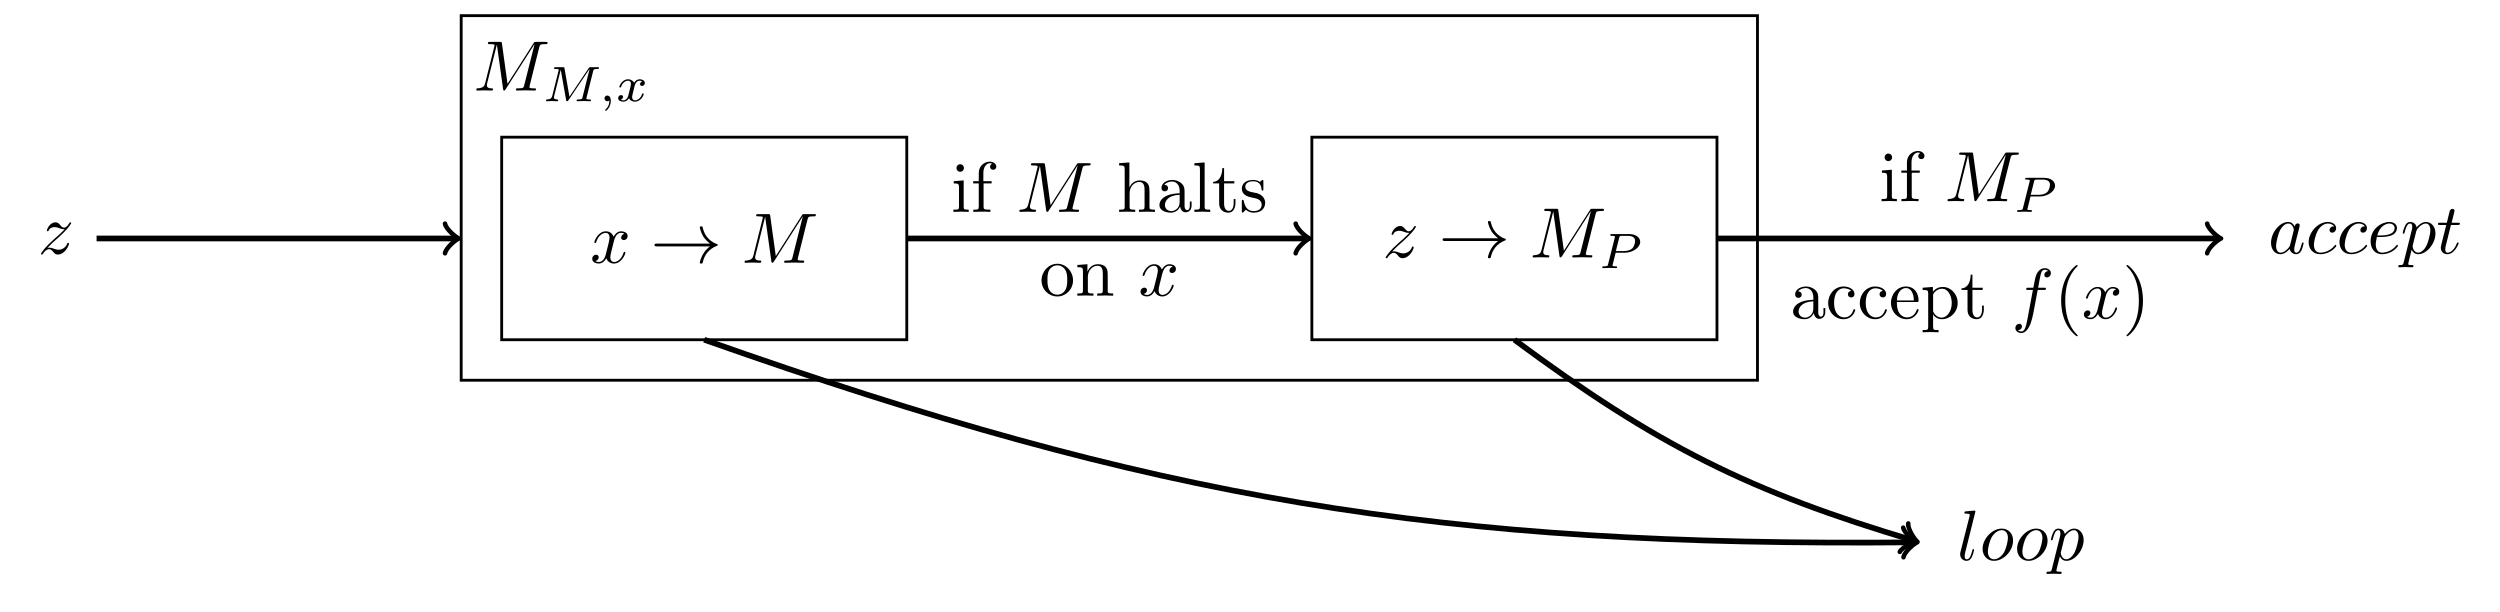
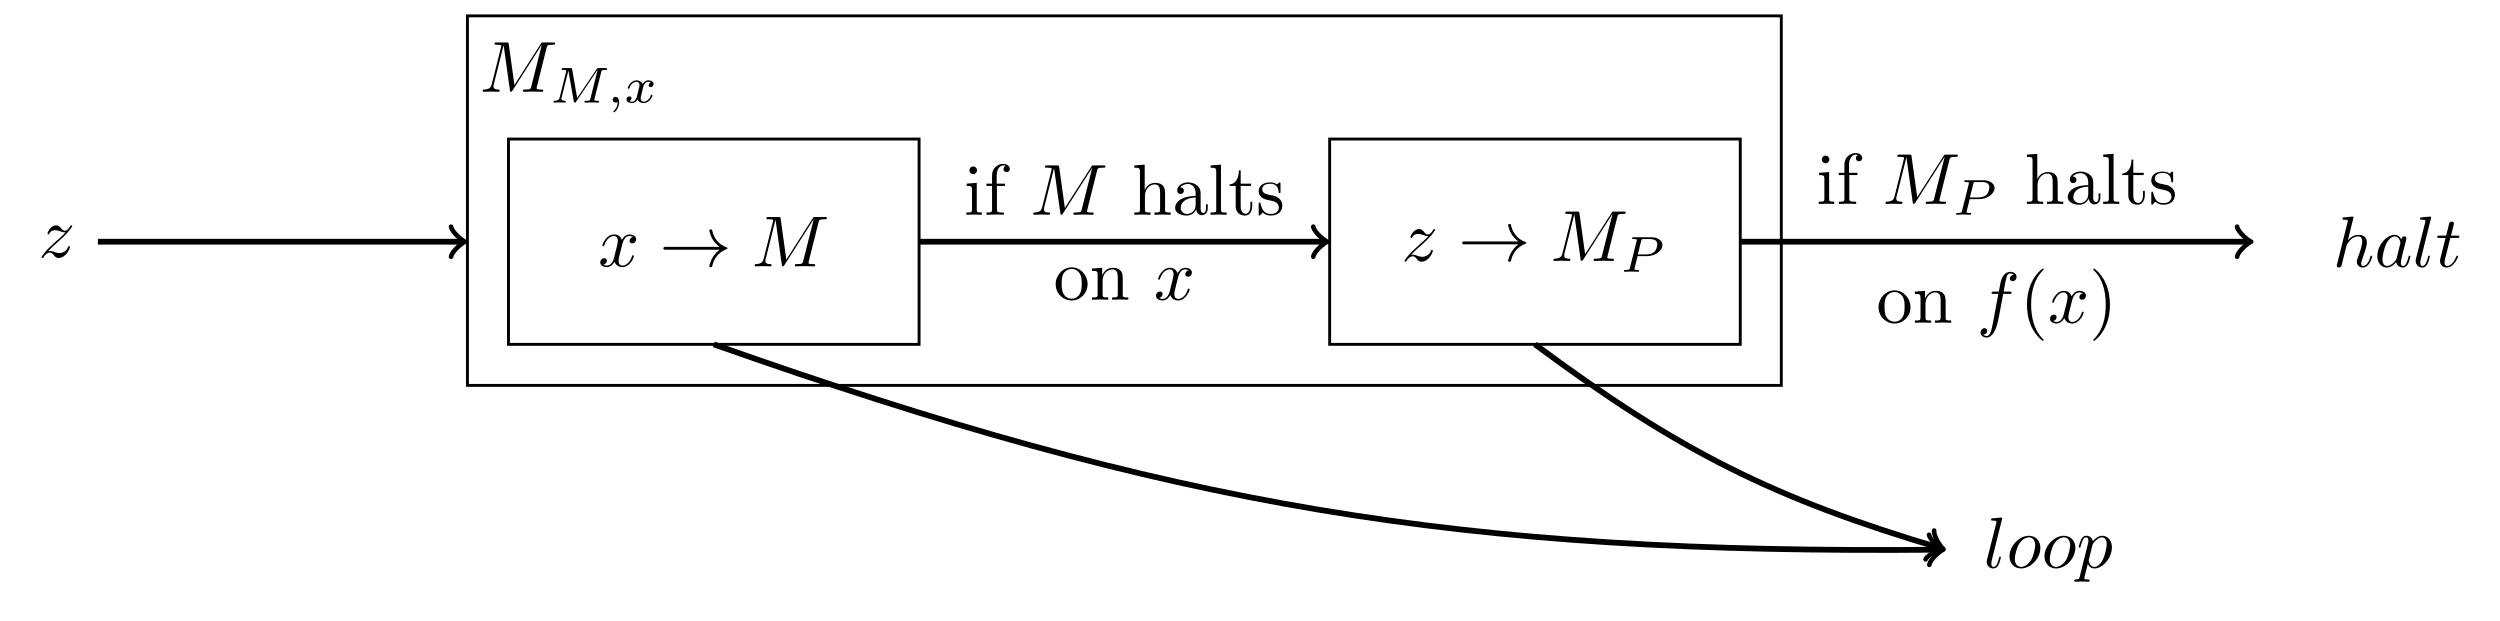
- <svg xmlns="http://www.w3.org/2000/svg" xmlns:xlink="http://www.w3.org/1999/xlink" width="349.88pt" height="85.634pt" viewBox="0 0 349.88 85.634">
+ <svg xmlns="http://www.w3.org/2000/svg" xmlns:xlink="http://www.w3.org/1999/xlink" width="345.197pt" height="85.634pt" viewBox="0 0 345.197 85.634">
  <defs>
    <g>
      <g id="glyph-0-0">
        <path d="M 3.328 -3.016 C 3.391 -3.266 3.625 -4.188 4.312 -4.188 C 4.359 -4.188 4.609 -4.188 4.812 -4.062 C 4.531 -4 4.344 -3.766 4.344 -3.516 C 4.344 -3.359 4.453 -3.172 4.719 -3.172 C 4.938 -3.172 5.25 -3.344 5.25 -3.75 C 5.25 -4.266 4.672 -4.406 4.328 -4.406 C 3.75 -4.406 3.406 -3.875 3.281 -3.656 C 3.031 -4.312 2.5 -4.406 2.203 -4.406 C 1.172 -4.406 0.594 -3.125 0.594 -2.875 C 0.594 -2.766 0.703 -2.766 0.719 -2.766 C 0.797 -2.766 0.828 -2.797 0.844 -2.875 C 1.188 -3.938 1.844 -4.188 2.188 -4.188 C 2.375 -4.188 2.719 -4.094 2.719 -3.516 C 2.719 -3.203 2.547 -2.547 2.188 -1.141 C 2.031 -0.531 1.672 -0.109 1.234 -0.109 C 1.172 -0.109 0.953 -0.109 0.734 -0.234 C 0.984 -0.297 1.203 -0.5 1.203 -0.781 C 1.203 -1.047 0.984 -1.125 0.844 -1.125 C 0.531 -1.125 0.297 -0.875 0.297 -0.547 C 0.297 -0.094 0.781 0.109 1.219 0.109 C 1.891 0.109 2.25 -0.594 2.266 -0.641 C 2.391 -0.281 2.75 0.109 3.344 0.109 C 4.375 0.109 4.938 -1.172 4.938 -1.422 C 4.938 -1.531 4.859 -1.531 4.828 -1.531 C 4.734 -1.531 4.719 -1.484 4.688 -1.422 C 4.359 -0.344 3.688 -0.109 3.375 -0.109 C 2.984 -0.109 2.828 -0.422 2.828 -0.766 C 2.828 -0.984 2.875 -1.203 2.984 -1.641 Z M 3.328 -3.016 " />
      </g>
      <g id="glyph-0-1">
        <path d="M 9.234 -6.047 C 9.328 -6.406 9.344 -6.5 10.094 -6.5 C 10.312 -6.5 10.406 -6.5 10.406 -6.703 C 10.406 -6.812 10.312 -6.812 10.141 -6.812 L 8.828 -6.812 C 8.562 -6.812 8.547 -6.812 8.438 -6.625 L 4.797 -0.938 L 4.016 -6.578 C 3.984 -6.812 3.969 -6.812 3.703 -6.812 L 2.344 -6.812 C 2.156 -6.812 2.047 -6.812 2.047 -6.625 C 2.047 -6.5 2.141 -6.5 2.328 -6.5 C 2.469 -6.5 2.641 -6.484 2.766 -6.484 C 2.922 -6.453 2.984 -6.438 2.984 -6.312 C 2.984 -6.281 2.969 -6.25 2.938 -6.125 L 1.672 -1.062 C 1.578 -0.656 1.406 -0.344 0.594 -0.312 C 0.547 -0.312 0.422 -0.297 0.422 -0.125 C 0.422 -0.031 0.484 0 0.562 0 C 0.875 0 1.219 -0.031 1.562 -0.031 C 1.891 -0.031 2.25 0 2.578 0 C 2.625 0 2.766 0 2.766 -0.203 C 2.766 -0.312 2.656 -0.312 2.578 -0.312 C 2.016 -0.312 1.906 -0.516 1.906 -0.75 C 1.906 -0.812 1.906 -0.875 1.938 -0.984 L 3.297 -6.406 L 3.312 -6.406 L 4.172 -0.234 C 4.188 -0.109 4.203 0 4.312 0 C 4.422 0 4.484 -0.109 4.531 -0.172 L 8.562 -6.484 L 8.578 -6.484 L 7.141 -0.781 C 7.047 -0.391 7.031 -0.312 6.234 -0.312 C 6.078 -0.312 5.969 -0.312 5.969 -0.125 C 5.969 0 6.078 0 6.109 0 C 6.391 0 7.062 -0.031 7.344 -0.031 C 7.75 -0.031 8.188 0 8.594 0 C 8.656 0 8.781 0 8.781 -0.203 C 8.781 -0.312 8.688 -0.312 8.5 -0.312 C 8.141 -0.312 7.859 -0.312 7.859 -0.484 C 7.859 -0.531 7.859 -0.547 7.906 -0.734 Z M 9.234 -6.047 " />
      </g>
      <g id="glyph-0-2">
        <path d="M 1.328 -0.828 C 1.859 -1.406 2.156 -1.656 2.516 -1.969 C 2.516 -1.969 3.125 -2.5 3.484 -2.859 C 4.438 -3.781 4.656 -4.266 4.656 -4.312 C 4.656 -4.406 4.562 -4.406 4.547 -4.406 C 4.469 -4.406 4.453 -4.391 4.391 -4.297 C 4.094 -3.812 3.891 -3.656 3.656 -3.656 C 3.406 -3.656 3.297 -3.812 3.141 -3.984 C 2.953 -4.203 2.781 -4.406 2.453 -4.406 C 1.703 -4.406 1.25 -3.484 1.25 -3.266 C 1.25 -3.219 1.281 -3.156 1.359 -3.156 C 1.453 -3.156 1.469 -3.203 1.5 -3.266 C 1.688 -3.734 2.266 -3.734 2.344 -3.734 C 2.547 -3.734 2.734 -3.672 2.969 -3.594 C 3.375 -3.438 3.484 -3.438 3.734 -3.438 C 3.375 -3.016 2.547 -2.297 2.359 -2.141 L 1.453 -1.297 C 0.781 -0.625 0.422 -0.062 0.422 0.016 C 0.422 0.109 0.531 0.109 0.547 0.109 C 0.625 0.109 0.641 0.094 0.703 -0.016 C 0.938 -0.375 1.234 -0.641 1.562 -0.641 C 1.781 -0.641 1.891 -0.547 2.141 -0.266 C 2.297 -0.047 2.484 0.109 2.766 0.109 C 3.766 0.109 4.344 -1.156 4.344 -1.422 C 4.344 -1.469 4.297 -1.531 4.219 -1.531 C 4.125 -1.531 4.109 -1.469 4.078 -1.391 C 3.844 -0.75 3.203 -0.562 2.875 -0.562 C 2.688 -0.562 2.5 -0.625 2.297 -0.688 C 1.953 -0.812 1.797 -0.859 1.594 -0.859 C 1.578 -0.859 1.422 -0.859 1.328 -0.828 Z M 1.328 -0.828 " />
      </g>
      <g id="glyph-0-3">
        <path d="M 2.578 -6.812 C 2.578 -6.812 2.578 -6.922 2.438 -6.922 C 2.219 -6.922 1.484 -6.844 1.219 -6.812 C 1.141 -6.812 1.031 -6.797 1.031 -6.609 C 1.031 -6.5 1.141 -6.5 1.281 -6.5 C 1.766 -6.5 1.781 -6.406 1.781 -6.328 L 1.75 -6.125 L 0.484 -1.141 C 0.453 -1.031 0.438 -0.969 0.438 -0.812 C 0.438 -0.234 0.875 0.109 1.344 0.109 C 1.672 0.109 1.922 -0.094 2.094 -0.453 C 2.266 -0.828 2.391 -1.406 2.391 -1.422 C 2.391 -1.531 2.297 -1.531 2.266 -1.531 C 2.172 -1.531 2.156 -1.484 2.141 -1.344 C 1.969 -0.703 1.781 -0.109 1.375 -0.109 C 1.078 -0.109 1.078 -0.422 1.078 -0.562 C 1.078 -0.812 1.094 -0.859 1.141 -1.047 Z M 2.578 -6.812 " />
      </g>
      <g id="glyph-0-4">
        <path d="M 4.672 -2.719 C 4.672 -3.766 3.984 -4.406 3.078 -4.406 C 1.75 -4.406 0.406 -2.984 0.406 -1.578 C 0.406 -0.594 1.078 0.109 2 0.109 C 3.328 0.109 4.672 -1.266 4.672 -2.719 Z M 2.016 -0.109 C 1.578 -0.109 1.141 -0.422 1.141 -1.203 C 1.141 -1.688 1.406 -2.766 1.719 -3.266 C 2.219 -4.031 2.797 -4.188 3.078 -4.188 C 3.656 -4.188 3.953 -3.703 3.953 -3.109 C 3.953 -2.719 3.75 -1.672 3.375 -1.031 C 3.016 -0.453 2.469 -0.109 2.016 -0.109 Z M 2.016 -0.109 " />
      </g>
      <g id="glyph-0-5">
        <path d="M 0.453 1.219 C 0.375 1.562 0.344 1.625 -0.094 1.625 C -0.203 1.625 -0.312 1.625 -0.312 1.812 C -0.312 1.891 -0.266 1.938 -0.188 1.938 C 0.078 1.938 0.375 1.906 0.641 1.906 C 0.984 1.906 1.312 1.938 1.641 1.938 C 1.688 1.938 1.812 1.938 1.812 1.734 C 1.812 1.625 1.719 1.625 1.578 1.625 C 1.078 1.625 1.078 1.562 1.078 1.469 C 1.078 1.344 1.5 -0.281 1.562 -0.531 C 1.688 -0.234 1.969 0.109 2.484 0.109 C 3.641 0.109 4.891 -1.344 4.891 -2.812 C 4.891 -3.75 4.312 -4.406 3.562 -4.406 C 3.062 -4.406 2.578 -4.047 2.25 -3.656 C 2.156 -4.203 1.719 -4.406 1.359 -4.406 C 0.891 -4.406 0.703 -4.016 0.625 -3.844 C 0.438 -3.5 0.312 -2.906 0.312 -2.875 C 0.312 -2.766 0.406 -2.766 0.422 -2.766 C 0.531 -2.766 0.531 -2.781 0.594 -3 C 0.766 -3.703 0.969 -4.188 1.328 -4.188 C 1.5 -4.188 1.641 -4.109 1.641 -3.734 C 1.641 -3.5 1.609 -3.391 1.562 -3.219 Z M 2.203 -3.109 C 2.266 -3.375 2.547 -3.656 2.719 -3.812 C 3.078 -4.109 3.359 -4.188 3.531 -4.188 C 3.922 -4.188 4.172 -3.844 4.172 -3.25 C 4.172 -2.656 3.844 -1.516 3.656 -1.141 C 3.312 -0.438 2.844 -0.109 2.469 -0.109 C 1.812 -0.109 1.688 -0.938 1.688 -1 C 1.688 -1.016 1.688 -1.031 1.719 -1.156 Z M 2.203 -3.109 " />
      </g>
      <g id="glyph-0-6">
        <path d="M 3.656 -3.984 L 4.516 -3.984 C 4.719 -3.984 4.812 -3.984 4.812 -4.188 C 4.812 -4.297 4.719 -4.297 4.547 -4.297 L 3.719 -4.297 L 3.922 -5.438 C 3.969 -5.641 4.109 -6.344 4.172 -6.469 C 4.25 -6.656 4.422 -6.812 4.641 -6.812 C 4.672 -6.812 4.938 -6.812 5.125 -6.625 C 4.688 -6.594 4.578 -6.234 4.578 -6.094 C 4.578 -5.859 4.766 -5.734 4.953 -5.734 C 5.219 -5.734 5.5 -5.969 5.5 -6.344 C 5.5 -6.797 5.047 -7.031 4.641 -7.031 C 4.297 -7.031 3.672 -6.844 3.375 -5.859 C 3.312 -5.656 3.281 -5.547 3.047 -4.297 L 2.359 -4.297 C 2.156 -4.297 2.047 -4.297 2.047 -4.109 C 2.047 -3.984 2.141 -3.984 2.328 -3.984 L 2.984 -3.984 L 2.25 -0.047 C 2.062 0.922 1.891 1.828 1.375 1.828 C 1.328 1.828 1.094 1.828 0.891 1.641 C 1.359 1.609 1.453 1.25 1.453 1.109 C 1.453 0.875 1.266 0.75 1.078 0.75 C 0.812 0.75 0.531 0.984 0.531 1.359 C 0.531 1.797 0.969 2.047 1.375 2.047 C 1.922 2.047 2.328 1.453 2.5 1.078 C 2.828 0.453 3.047 -0.75 3.062 -0.828 Z M 3.656 -3.984 " />
      </g>
      <g id="glyph-0-7">
+         <path d="M 2.859 -6.812 C 2.859 -6.812 2.859 -6.922 2.734 -6.922 C 2.5 -6.922 1.781 -6.844 1.516 -6.812 C 1.438 -6.812 1.328 -6.797 1.328 -6.625 C 1.328 -6.5 1.422 -6.5 1.562 -6.5 C 2.047 -6.5 2.062 -6.438 2.062 -6.328 L 2.031 -6.125 L 0.594 -0.391 C 0.547 -0.25 0.547 -0.234 0.547 -0.172 C 0.547 0.062 0.75 0.109 0.844 0.109 C 1 0.109 1.156 -0.016 1.203 -0.156 L 1.391 -0.906 L 1.609 -1.797 C 1.672 -2.031 1.734 -2.25 1.781 -2.469 C 1.797 -2.531 1.891 -2.859 1.891 -2.922 C 1.922 -3.016 2.234 -3.562 2.578 -3.844 C 2.797 -4 3.094 -4.188 3.531 -4.188 C 3.953 -4.188 4.062 -3.844 4.062 -3.484 C 4.062 -2.953 3.688 -1.859 3.453 -1.25 C 3.375 -1.031 3.312 -0.906 3.312 -0.703 C 3.312 -0.234 3.672 0.109 4.141 0.109 C 5.078 0.109 5.438 -1.344 5.438 -1.422 C 5.438 -1.531 5.359 -1.531 5.328 -1.531 C 5.219 -1.531 5.219 -1.5 5.172 -1.344 C 5.031 -0.812 4.703 -0.109 4.156 -0.109 C 3.984 -0.109 3.922 -0.203 3.922 -0.438 C 3.922 -0.688 4 -0.922 4.094 -1.141 C 4.25 -1.578 4.703 -2.766 4.703 -3.344 C 4.703 -3.984 4.312 -4.406 3.562 -4.406 C 2.938 -4.406 2.453 -4.094 2.078 -3.641 Z M 2.859 -6.812 " />
+       </g>
+       <g id="glyph-0-8">
        <path d="M 3.719 -3.766 C 3.531 -4.141 3.25 -4.406 2.797 -4.406 C 1.641 -4.406 0.406 -2.938 0.406 -1.484 C 0.406 -0.547 0.953 0.109 1.719 0.109 C 1.922 0.109 2.422 0.062 3.016 -0.641 C 3.094 -0.219 3.453 0.109 3.922 0.109 C 4.281 0.109 4.5 -0.125 4.672 -0.438 C 4.828 -0.797 4.969 -1.406 4.969 -1.422 C 4.969 -1.531 4.875 -1.531 4.844 -1.531 C 4.75 -1.531 4.734 -1.484 4.703 -1.344 C 4.531 -0.703 4.359 -0.109 3.953 -0.109 C 3.672 -0.109 3.656 -0.375 3.656 -0.562 C 3.656 -0.781 3.672 -0.875 3.781 -1.312 C 3.891 -1.719 3.906 -1.828 4 -2.203 L 4.359 -3.594 C 4.422 -3.875 4.422 -3.891 4.422 -3.938 C 4.422 -4.109 4.312 -4.203 4.141 -4.203 C 3.891 -4.203 3.75 -3.984 3.719 -3.766 Z M 3.078 -1.188 C 3.016 -1 3.016 -0.984 2.875 -0.812 C 2.438 -0.266 2.031 -0.109 1.75 -0.109 C 1.25 -0.109 1.109 -0.656 1.109 -1.047 C 1.109 -1.547 1.422 -2.766 1.656 -3.234 C 1.969 -3.812 2.406 -4.188 2.812 -4.188 C 3.453 -4.188 3.594 -3.375 3.594 -3.312 C 3.594 -3.25 3.578 -3.188 3.562 -3.141 Z M 3.078 -1.188 " />
      </g>
-       <g id="glyph-0-8">
-         <path d="M 3.953 -3.781 C 3.781 -3.781 3.656 -3.781 3.516 -3.656 C 3.344 -3.5 3.328 -3.328 3.328 -3.266 C 3.328 -3.016 3.516 -2.906 3.703 -2.906 C 3.984 -2.906 4.25 -3.156 4.25 -3.547 C 4.25 -4.031 3.781 -4.406 3.078 -4.406 C 1.734 -4.406 0.406 -2.984 0.406 -1.578 C 0.406 -0.672 0.984 0.109 2.031 0.109 C 3.453 0.109 4.281 -0.953 4.281 -1.062 C 4.281 -1.125 4.234 -1.203 4.172 -1.203 C 4.109 -1.203 4.094 -1.172 4.031 -1.094 C 3.25 -0.109 2.156 -0.109 2.047 -0.109 C 1.422 -0.109 1.141 -0.594 1.141 -1.203 C 1.141 -1.609 1.344 -2.578 1.688 -3.188 C 2 -3.766 2.547 -4.188 3.094 -4.188 C 3.422 -4.188 3.812 -4.062 3.953 -3.781 Z M 3.953 -3.781 " />
-       </g>
      <g id="glyph-0-9">
-         <path d="M 1.859 -2.297 C 2.156 -2.297 2.891 -2.328 3.391 -2.531 C 4.094 -2.828 4.141 -3.422 4.141 -3.562 C 4.141 -4 3.766 -4.406 3.078 -4.406 C 1.969 -4.406 0.453 -3.438 0.453 -1.688 C 0.453 -0.672 1.047 0.109 2.031 0.109 C 3.453 0.109 4.281 -0.953 4.281 -1.062 C 4.281 -1.125 4.234 -1.203 4.172 -1.203 C 4.109 -1.203 4.094 -1.172 4.031 -1.094 C 3.25 -0.109 2.156 -0.109 2.047 -0.109 C 1.266 -0.109 1.172 -0.953 1.172 -1.266 C 1.172 -1.391 1.188 -1.688 1.328 -2.297 Z M 1.391 -2.516 C 1.781 -4.031 2.812 -4.188 3.078 -4.188 C 3.531 -4.188 3.812 -3.891 3.812 -3.562 C 3.812 -2.516 2.219 -2.516 1.797 -2.516 Z M 1.391 -2.516 " />
-       </g>
-       <g id="glyph-0-10">
        <path d="M 2.047 -3.984 L 2.984 -3.984 C 3.188 -3.984 3.297 -3.984 3.297 -4.188 C 3.297 -4.297 3.188 -4.297 3.016 -4.297 L 2.141 -4.297 C 2.5 -5.719 2.547 -5.906 2.547 -5.969 C 2.547 -6.141 2.422 -6.234 2.25 -6.234 C 2.219 -6.234 1.938 -6.234 1.859 -5.875 L 1.469 -4.297 L 0.531 -4.297 C 0.328 -4.297 0.234 -4.297 0.234 -4.109 C 0.234 -3.984 0.312 -3.984 0.516 -3.984 L 1.391 -3.984 C 0.672 -1.156 0.625 -0.984 0.625 -0.812 C 0.625 -0.266 1 0.109 1.547 0.109 C 2.562 0.109 3.125 -1.344 3.125 -1.422 C 3.125 -1.531 3.047 -1.531 3.016 -1.531 C 2.922 -1.531 2.906 -1.5 2.859 -1.391 C 2.438 -0.344 1.906 -0.109 1.562 -0.109 C 1.359 -0.109 1.25 -0.234 1.25 -0.562 C 1.25 -0.812 1.281 -0.875 1.312 -1.047 Z M 2.047 -3.984 " />
      </g>
      <g id="glyph-1-0">
        <path d="M 8.312 -2.297 C 7.766 -1.875 7.5 -1.469 7.422 -1.328 C 6.969 -0.641 6.891 -0.016 6.891 -0.016 C 6.891 0.109 7.016 0.109 7.094 0.109 C 7.25 0.109 7.266 0.094 7.312 -0.094 C 7.531 -1.062 8.125 -1.906 9.25 -2.359 C 9.375 -2.406 9.406 -2.422 9.406 -2.5 C 9.406 -2.562 9.344 -2.594 9.328 -2.609 C 8.875 -2.766 7.672 -3.266 7.297 -4.938 C 7.266 -5.062 7.25 -5.094 7.094 -5.094 C 7.016 -5.094 6.891 -5.094 6.891 -4.969 C 6.891 -4.953 6.984 -4.328 7.391 -3.656 C 7.594 -3.359 7.891 -3.016 8.312 -2.688 L 0.906 -2.688 C 0.734 -2.688 0.547 -2.688 0.547 -2.5 C 0.547 -2.297 0.734 -2.297 0.906 -2.297 Z M 8.312 -2.297 " />
      </g>
      <g id="glyph-2-0">
        <path d="M 2.375 -2.156 L 3.641 -2.156 C 4.812 -2.156 5.812 -2.906 5.812 -3.672 C 5.812 -4.266 5.234 -4.766 4.281 -4.766 L 1.844 -4.766 C 1.703 -4.766 1.625 -4.766 1.625 -4.609 C 1.625 -4.516 1.703 -4.516 1.859 -4.516 C 1.969 -4.516 2 -4.516 2.125 -4.5 C 2.266 -4.484 2.266 -4.469 2.266 -4.391 C 2.266 -4.391 2.266 -4.344 2.25 -4.25 L 1.328 -0.578 C 1.25 -0.297 1.25 -0.25 0.703 -0.25 C 0.578 -0.25 0.5 -0.25 0.5 -0.094 C 0.5 -0.094 0.5 0 0.609 0 C 0.812 0 1.312 -0.031 1.516 -0.031 C 1.625 -0.031 1.875 -0.031 2 -0.016 C 2.125 -0.016 2.312 0 2.438 0 C 2.484 0 2.578 0 2.578 -0.156 C 2.578 -0.25 2.5 -0.25 2.359 -0.25 C 2.359 -0.25 2.219 -0.25 2.094 -0.266 C 1.938 -0.281 1.938 -0.297 1.938 -0.375 C 1.938 -0.375 1.938 -0.422 1.969 -0.516 Z M 2.875 -4.266 C 2.938 -4.484 2.938 -4.516 3.234 -4.516 L 4.047 -4.516 C 4.703 -4.516 5.094 -4.312 5.094 -3.812 C 5.094 -3.609 5.016 -3.047 4.672 -2.734 C 4.422 -2.516 4.016 -2.391 3.516 -2.391 L 2.406 -2.391 Z M 2.875 -4.266 " />
      </g>
      <g id="glyph-2-1">
        <path d="M 7.109 -4.188 C 7.172 -4.453 7.188 -4.516 7.703 -4.516 C 7.859 -4.516 7.938 -4.516 7.938 -4.656 C 7.938 -4.766 7.859 -4.766 7.734 -4.766 L 6.781 -4.766 C 6.578 -4.766 6.578 -4.75 6.484 -4.625 L 3.797 -0.641 L 3.109 -4.578 C 3.078 -4.75 3.078 -4.766 2.859 -4.766 L 1.875 -4.766 C 1.734 -4.766 1.641 -4.766 1.641 -4.609 C 1.641 -4.516 1.719 -4.516 1.875 -4.516 C 1.984 -4.516 2.016 -4.516 2.141 -4.5 C 2.281 -4.484 2.297 -4.469 2.297 -4.391 C 2.297 -4.391 2.297 -4.344 2.266 -4.25 L 1.391 -0.75 C 1.328 -0.516 1.219 -0.266 0.656 -0.25 C 0.609 -0.25 0.516 -0.25 0.516 -0.094 C 0.516 -0.094 0.516 0 0.625 0 C 0.828 0 1.125 -0.031 1.344 -0.031 C 1.516 -0.031 1.922 0 2.078 0 C 2.125 0 2.219 0 2.219 -0.156 C 2.219 -0.25 2.125 -0.25 2.062 -0.25 C 1.625 -0.266 1.625 -0.453 1.625 -0.547 C 1.625 -0.578 1.625 -0.609 1.656 -0.719 L 2.578 -4.422 L 3.328 -0.188 C 3.359 -0.062 3.359 0 3.469 0 C 3.562 0 3.625 -0.078 3.672 -0.156 L 6.594 -4.5 L 6.609 -4.484 L 5.625 -0.547 C 5.562 -0.312 5.547 -0.25 5.016 -0.25 C 4.891 -0.25 4.797 -0.25 4.797 -0.094 C 4.797 -0.094 4.797 0 4.906 0 C 5.047 0 5.203 -0.016 5.344 -0.016 C 5.484 -0.016 5.641 -0.031 5.781 -0.031 C 5.984 -0.031 6.469 0 6.672 0 C 6.703 0 6.812 0 6.812 -0.156 C 6.812 -0.25 6.734 -0.25 6.594 -0.25 C 6.578 -0.25 6.453 -0.25 6.328 -0.266 C 6.172 -0.281 6.172 -0.297 6.172 -0.375 C 6.172 -0.406 6.188 -0.484 6.188 -0.516 Z M 7.109 -4.188 " />
      </g>
      <g id="glyph-2-2">
        <path d="M 1.469 -0.109 C 1.469 0.266 1.406 0.719 0.922 1.156 C 0.906 1.188 0.875 1.219 0.875 1.25 C 0.875 1.297 0.938 1.344 0.969 1.344 C 1.078 1.344 1.672 0.781 1.672 -0.047 C 1.672 -0.469 1.5 -0.797 1.172 -0.797 C 0.953 -0.797 0.781 -0.625 0.781 -0.406 C 0.781 -0.188 0.938 0 1.188 0 C 1.359 0 1.469 -0.109 1.469 -0.109 Z M 1.469 -0.109 " />
      </g>
      <g id="glyph-2-3">
        <path d="M 1.734 -0.734 C 1.672 -0.5 1.438 -0.125 1.078 -0.125 C 1.062 -0.125 0.844 -0.125 0.703 -0.219 C 0.984 -0.312 1.016 -0.562 1.016 -0.609 C 1.016 -0.766 0.891 -0.859 0.734 -0.859 C 0.531 -0.859 0.328 -0.703 0.328 -0.438 C 0.328 -0.094 0.719 0.062 1.062 0.062 C 1.391 0.062 1.672 -0.125 1.844 -0.422 C 2.016 -0.062 2.391 0.062 2.672 0.062 C 3.484 0.062 3.906 -0.797 3.906 -1 C 3.906 -1.094 3.812 -1.094 3.797 -1.094 C 3.688 -1.094 3.688 -1.047 3.656 -0.969 C 3.516 -0.484 3.094 -0.125 2.703 -0.125 C 2.422 -0.125 2.281 -0.312 2.281 -0.578 C 2.281 -0.766 2.453 -1.391 2.641 -2.172 C 2.781 -2.703 3.094 -2.875 3.328 -2.875 C 3.344 -2.875 3.547 -2.875 3.703 -2.781 C 3.484 -2.719 3.391 -2.516 3.391 -2.391 C 3.391 -2.25 3.516 -2.141 3.672 -2.141 C 3.828 -2.141 4.062 -2.266 4.062 -2.562 C 4.062 -2.953 3.609 -3.078 3.344 -3.078 C 2.984 -3.078 2.703 -2.844 2.562 -2.578 C 2.438 -2.859 2.109 -3.078 1.719 -3.078 C 0.938 -3.078 0.5 -2.219 0.5 -2 C 0.5 -1.922 0.594 -1.922 0.609 -1.922 C 0.703 -1.922 0.703 -1.938 0.75 -2.031 C 0.922 -2.578 1.359 -2.875 1.703 -2.875 C 1.938 -2.875 2.125 -2.75 2.125 -2.422 C 2.125 -2.281 2.031 -1.938 1.969 -1.688 Z M 1.734 -0.734 " />
      </g>
      <g id="glyph-3-0">
        <path d="M 1.766 -4.406 L 0.375 -4.297 L 0.375 -3.984 C 1.016 -3.984 1.109 -3.922 1.109 -3.438 L 1.109 -0.75 C 1.109 -0.312 1 -0.312 0.328 -0.312 L 0.328 0 C 0.641 -0.016 1.188 -0.031 1.422 -0.031 C 1.781 -0.031 2.125 -0.016 2.469 0 L 2.469 -0.312 C 1.797 -0.312 1.766 -0.359 1.766 -0.75 Z M 1.797 -6.141 C 1.797 -6.453 1.562 -6.672 1.281 -6.672 C 0.969 -6.672 0.75 -6.406 0.75 -6.141 C 0.75 -5.875 0.969 -5.609 1.281 -5.609 C 1.562 -5.609 1.797 -5.828 1.797 -6.141 Z M 1.797 -6.141 " />
      </g>
      <g id="glyph-3-1">
        <path d="M 1.75 -4.297 L 1.75 -5.453 C 1.75 -6.328 2.219 -6.812 2.656 -6.812 C 2.688 -6.812 2.844 -6.812 2.984 -6.734 C 2.875 -6.703 2.688 -6.562 2.688 -6.312 C 2.688 -6.094 2.844 -5.891 3.125 -5.891 C 3.406 -5.891 3.562 -6.094 3.562 -6.328 C 3.562 -6.703 3.188 -7.031 2.656 -7.031 C 1.969 -7.031 1.109 -6.5 1.109 -5.438 L 1.109 -4.297 L 0.328 -4.297 L 0.328 -3.984 L 1.109 -3.984 L 1.109 -0.75 C 1.109 -0.312 1 -0.312 0.344 -0.312 L 0.344 0 C 0.734 -0.016 1.203 -0.031 1.469 -0.031 C 1.875 -0.031 2.344 -0.031 2.734 0 L 2.734 -0.312 L 2.531 -0.312 C 1.797 -0.312 1.781 -0.422 1.781 -0.781 L 1.781 -3.984 L 2.906 -3.984 L 2.906 -4.297 Z M 1.75 -4.297 " />
      </g>
      <g id="glyph-3-2">
        <path d="M 1.094 -0.75 C 1.094 -0.312 0.984 -0.312 0.312 -0.312 L 0.312 0 C 0.672 -0.016 1.172 -0.031 1.453 -0.031 C 1.703 -0.031 2.219 -0.016 2.562 0 L 2.562 -0.312 C 1.891 -0.312 1.781 -0.312 1.781 -0.75 L 1.781 -2.594 C 1.781 -3.625 2.5 -4.188 3.125 -4.188 C 3.766 -4.188 3.875 -3.656 3.875 -3.078 L 3.875 -0.75 C 3.875 -0.312 3.766 -0.312 3.094 -0.312 L 3.094 0 C 3.438 -0.016 3.953 -0.031 4.219 -0.031 C 4.469 -0.031 5 -0.016 5.328 0 L 5.328 -0.312 C 4.812 -0.312 4.562 -0.312 4.562 -0.609 L 4.562 -2.516 C 4.562 -3.375 4.562 -3.672 4.25 -4.031 C 4.109 -4.203 3.781 -4.406 3.203 -4.406 C 2.359 -4.406 1.922 -3.812 1.75 -3.422 L 1.75 -6.922 L 0.312 -6.812 L 0.312 -6.5 C 1.016 -6.5 1.094 -6.438 1.094 -5.938 Z M 1.094 -0.75 " />
      </g>
      <g id="glyph-3-3">
        <path d="M 3.312 -0.75 C 3.359 -0.359 3.625 0.062 4.094 0.062 C 4.312 0.062 4.922 -0.078 4.922 -0.891 L 4.922 -1.453 L 4.672 -1.453 L 4.672 -0.891 C 4.672 -0.312 4.422 -0.25 4.312 -0.25 C 3.984 -0.25 3.938 -0.703 3.938 -0.75 L 3.938 -2.734 C 3.938 -3.156 3.938 -3.547 3.578 -3.922 C 3.188 -4.312 2.688 -4.469 2.219 -4.469 C 1.391 -4.469 0.703 -4 0.703 -3.344 C 0.703 -3.047 0.906 -2.875 1.172 -2.875 C 1.453 -2.875 1.625 -3.078 1.625 -3.328 C 1.625 -3.453 1.578 -3.781 1.109 -3.781 C 1.391 -4.141 1.875 -4.25 2.188 -4.25 C 2.688 -4.25 3.25 -3.859 3.25 -2.969 L 3.25 -2.609 C 2.734 -2.578 2.047 -2.547 1.422 -2.25 C 0.672 -1.906 0.422 -1.391 0.422 -0.953 C 0.422 -0.141 1.391 0.109 2.016 0.109 C 2.672 0.109 3.125 -0.297 3.312 -0.75 Z M 3.25 -2.391 L 3.25 -1.391 C 3.25 -0.453 2.531 -0.109 2.078 -0.109 C 1.594 -0.109 1.188 -0.453 1.188 -0.953 C 1.188 -1.5 1.609 -2.328 3.25 -2.391 Z M 3.25 -2.391 " />
      </g>
      <g id="glyph-3-4">
        <path d="M 1.766 -6.922 L 0.328 -6.812 L 0.328 -6.5 C 1.031 -6.5 1.109 -6.438 1.109 -5.938 L 1.109 -0.75 C 1.109 -0.312 1 -0.312 0.328 -0.312 L 0.328 0 C 0.656 -0.016 1.188 -0.031 1.438 -0.031 C 1.688 -0.031 2.172 -0.016 2.547 0 L 2.547 -0.312 C 1.875 -0.312 1.766 -0.312 1.766 -0.75 Z M 1.766 -6.922 " />
      </g>
      <g id="glyph-3-5">
        <path d="M 1.719 -3.984 L 3.156 -3.984 L 3.156 -4.297 L 1.719 -4.297 L 1.719 -6.125 L 1.469 -6.125 C 1.469 -5.312 1.172 -4.25 0.188 -4.203 L 0.188 -3.984 L 1.031 -3.984 L 1.031 -1.234 C 1.031 -0.016 1.969 0.109 2.328 0.109 C 3.031 0.109 3.312 -0.594 3.312 -1.234 L 3.312 -1.797 L 3.062 -1.797 L 3.062 -1.25 C 3.062 -0.516 2.766 -0.141 2.391 -0.141 C 1.719 -0.141 1.719 -1.047 1.719 -1.219 Z M 1.719 -3.984 " />
      </g>
      <g id="glyph-3-6">
        <path d="M 2.078 -1.938 C 2.297 -1.891 3.109 -1.734 3.109 -1.016 C 3.109 -0.516 2.766 -0.109 1.984 -0.109 C 1.141 -0.109 0.781 -0.672 0.594 -1.531 C 0.562 -1.656 0.562 -1.688 0.453 -1.688 C 0.328 -1.688 0.328 -1.625 0.328 -1.453 L 0.328 -0.125 C 0.328 0.047 0.328 0.109 0.438 0.109 C 0.484 0.109 0.5 0.094 0.688 -0.094 C 0.703 -0.109 0.703 -0.125 0.891 -0.312 C 1.328 0.094 1.781 0.109 1.984 0.109 C 3.125 0.109 3.594 -0.562 3.594 -1.281 C 3.594 -1.797 3.297 -2.109 3.172 -2.219 C 2.844 -2.547 2.453 -2.625 2.031 -2.703 C 1.469 -2.812 0.812 -2.938 0.812 -3.516 C 0.812 -3.875 1.062 -4.281 1.922 -4.281 C 3.016 -4.281 3.078 -3.375 3.094 -3.078 C 3.094 -2.984 3.188 -2.984 3.203 -2.984 C 3.344 -2.984 3.344 -3.031 3.344 -3.219 L 3.344 -4.234 C 3.344 -4.391 3.344 -4.469 3.234 -4.469 C 3.188 -4.469 3.156 -4.469 3.031 -4.344 C 3 -4.312 2.906 -4.219 2.859 -4.188 C 2.484 -4.469 2.078 -4.469 1.922 -4.469 C 0.703 -4.469 0.328 -3.797 0.328 -3.234 C 0.328 -2.891 0.484 -2.609 0.75 -2.391 C 1.078 -2.141 1.359 -2.078 2.078 -1.938 Z M 2.078 -1.938 " />
      </g>
      <g id="glyph-3-7">
        <path d="M 4.688 -2.141 C 4.688 -3.406 3.703 -4.469 2.5 -4.469 C 1.25 -4.469 0.281 -3.375 0.281 -2.141 C 0.281 -0.844 1.312 0.109 2.484 0.109 C 3.688 0.109 4.688 -0.875 4.688 -2.141 Z M 2.5 -0.141 C 2.062 -0.141 1.625 -0.344 1.359 -0.812 C 1.109 -1.25 1.109 -1.859 1.109 -2.219 C 1.109 -2.609 1.109 -3.141 1.344 -3.578 C 1.609 -4.031 2.078 -4.25 2.484 -4.25 C 2.922 -4.25 3.344 -4.031 3.609 -3.594 C 3.875 -3.172 3.875 -2.594 3.875 -2.219 C 3.875 -1.859 3.875 -1.312 3.656 -0.875 C 3.422 -0.422 2.984 -0.141 2.5 -0.141 Z M 2.5 -0.141 " />
      </g>
      <g id="glyph-3-8">
        <path d="M 1.094 -3.422 L 1.094 -0.75 C 1.094 -0.312 0.984 -0.312 0.312 -0.312 L 0.312 0 C 0.672 -0.016 1.172 -0.031 1.453 -0.031 C 1.703 -0.031 2.219 -0.016 2.562 0 L 2.562 -0.312 C 1.891 -0.312 1.781 -0.312 1.781 -0.75 L 1.781 -2.594 C 1.781 -3.625 2.5 -4.188 3.125 -4.188 C 3.766 -4.188 3.875 -3.656 3.875 -3.078 L 3.875 -0.75 C 3.875 -0.312 3.766 -0.312 3.094 -0.312 L 3.094 0 C 3.438 -0.016 3.953 -0.031 4.219 -0.031 C 4.469 -0.031 5 -0.016 5.328 0 L 5.328 -0.312 C 4.812 -0.312 4.562 -0.312 4.562 -0.609 L 4.562 -2.516 C 4.562 -3.375 4.562 -3.672 4.25 -4.031 C 4.109 -4.203 3.781 -4.406 3.203 -4.406 C 2.469 -4.406 2 -3.984 1.719 -3.359 L 1.719 -4.406 L 0.312 -4.297 L 0.312 -3.984 C 1.016 -3.984 1.094 -3.922 1.094 -3.422 Z M 1.094 -3.422 " />
      </g>
      <g id="glyph-3-9">
-         <path d="M 1.172 -2.172 C 1.172 -3.797 1.984 -4.219 2.516 -4.219 C 2.609 -4.219 3.234 -4.203 3.578 -3.844 C 3.172 -3.812 3.109 -3.516 3.109 -3.391 C 3.109 -3.125 3.297 -2.938 3.562 -2.938 C 3.828 -2.938 4.031 -3.094 4.031 -3.406 C 4.031 -4.078 3.266 -4.469 2.5 -4.469 C 1.25 -4.469 0.344 -3.391 0.344 -2.156 C 0.344 -0.875 1.328 0.109 2.484 0.109 C 3.812 0.109 4.141 -1.094 4.141 -1.188 C 4.141 -1.281 4.031 -1.281 4 -1.281 C 3.922 -1.281 3.891 -1.25 3.875 -1.188 C 3.594 -0.266 2.938 -0.141 2.578 -0.141 C 2.047 -0.141 1.172 -0.562 1.172 -2.172 Z M 1.172 -2.172 " />
+         <path d="M 3.297 2.391 C 3.297 2.359 3.297 2.344 3.125 2.172 C 1.891 0.922 1.562 -0.969 1.562 -2.5 C 1.562 -4.234 1.938 -5.969 3.172 -7.203 C 3.297 -7.328 3.297 -7.344 3.297 -7.375 C 3.297 -7.453 3.266 -7.484 3.203 -7.484 C 3.094 -7.484 2.203 -6.797 1.609 -5.531 C 1.109 -4.438 0.984 -3.328 0.984 -2.5 C 0.984 -1.719 1.094 -0.516 1.641 0.625 C 2.25 1.844 3.094 2.5 3.203 2.5 C 3.266 2.5 3.297 2.469 3.297 2.391 Z M 3.297 2.391 " />
      </g>
      <g id="glyph-3-10">
-         <path d="M 1.109 -2.516 C 1.172 -4 2.016 -4.25 2.359 -4.25 C 3.375 -4.25 3.484 -2.906 3.484 -2.516 Z M 1.109 -2.297 L 3.891 -2.297 C 4.109 -2.297 4.141 -2.297 4.141 -2.516 C 4.141 -3.5 3.594 -4.469 2.359 -4.469 C 1.203 -4.469 0.281 -3.438 0.281 -2.188 C 0.281 -0.859 1.328 0.109 2.469 0.109 C 3.688 0.109 4.141 -1 4.141 -1.188 C 4.141 -1.281 4.062 -1.312 4 -1.312 C 3.922 -1.312 3.891 -1.25 3.875 -1.172 C 3.531 -0.141 2.625 -0.141 2.531 -0.141 C 2.031 -0.141 1.641 -0.438 1.406 -0.812 C 1.109 -1.281 1.109 -1.938 1.109 -2.297 Z M 1.109 -2.297 " />
-       </g>
-       <g id="glyph-3-11">
-         <path d="M 1.719 -3.75 L 1.719 -4.406 L 0.281 -4.297 L 0.281 -3.984 C 0.984 -3.984 1.062 -3.922 1.062 -3.484 L 1.062 1.172 C 1.062 1.625 0.953 1.625 0.281 1.625 L 0.281 1.938 C 0.625 1.922 1.141 1.906 1.391 1.906 C 1.672 1.906 2.172 1.922 2.516 1.938 L 2.516 1.625 C 1.859 1.625 1.75 1.625 1.75 1.172 L 1.75 -0.594 C 1.797 -0.422 2.219 0.109 2.969 0.109 C 4.156 0.109 5.188 -0.875 5.188 -2.156 C 5.188 -3.422 4.234 -4.406 3.109 -4.406 C 2.328 -4.406 1.906 -3.969 1.719 -3.75 Z M 1.75 -1.141 L 1.75 -3.359 C 2.031 -3.875 2.516 -4.156 3.031 -4.156 C 3.766 -4.156 4.359 -3.281 4.359 -2.156 C 4.359 -0.953 3.672 -0.109 2.938 -0.109 C 2.531 -0.109 2.156 -0.312 1.891 -0.719 C 1.75 -0.922 1.75 -0.938 1.75 -1.141 Z M 1.75 -1.141 " />
-       </g>
-       <g id="glyph-3-12">
-         <path d="M 3.297 2.391 C 3.297 2.359 3.297 2.344 3.125 2.172 C 1.891 0.922 1.562 -0.969 1.562 -2.5 C 1.562 -4.234 1.938 -5.969 3.172 -7.203 C 3.297 -7.328 3.297 -7.344 3.297 -7.375 C 3.297 -7.453 3.266 -7.484 3.203 -7.484 C 3.094 -7.484 2.203 -6.797 1.609 -5.531 C 1.109 -4.438 0.984 -3.328 0.984 -2.5 C 0.984 -1.719 1.094 -0.516 1.641 0.625 C 2.25 1.844 3.094 2.5 3.203 2.5 C 3.266 2.5 3.297 2.469 3.297 2.391 Z M 3.297 2.391 " />
-       </g>
-       <g id="glyph-3-13">
        <path d="M 2.875 -2.5 C 2.875 -3.266 2.766 -4.469 2.219 -5.609 C 1.625 -6.828 0.766 -7.484 0.672 -7.484 C 0.609 -7.484 0.562 -7.438 0.562 -7.375 C 0.562 -7.344 0.562 -7.328 0.75 -7.141 C 1.734 -6.156 2.297 -4.578 2.297 -2.5 C 2.297 -0.781 1.938 0.969 0.703 2.219 C 0.562 2.344 0.562 2.359 0.562 2.391 C 0.562 2.453 0.609 2.5 0.672 2.5 C 0.766 2.5 1.672 1.812 2.25 0.547 C 2.766 -0.547 2.875 -1.656 2.875 -2.5 Z M 2.875 -2.5 " />
      </g>
    </g>
    <clipPath id="clip-0">
      <path clip-rule="nonzero" d="M 87 36 L 280 36 L 280 85.633 L 87 85.633 Z M 87 36 " />
    </clipPath>
    <clipPath id="clip-1">
      <path clip-rule="nonzero" d="M 200 36 L 280 36 L 280 85.633 L 200 85.633 Z M 200 36 " />
    </clipPath>
  </defs>
  <path fill="none" stroke-width="0.399" stroke-linecap="butt" stroke-linejoin="miter" stroke="rgb(0%, 0%, 0%)" stroke-opacity="1" stroke-miterlimit="10" d="M -0 0 L -0 28.348 L 56.695 28.348 L 56.695 0 Z M -0 0 " transform="matrix(1, 0, 0, -1, 70.211, 47.547)" />
  <g fill="rgb(0%, 0%, 0%)" fill-opacity="1">
    <use xlink:href="#glyph-0-0" x="82.586" y="36.777" />
  </g>
  <g fill="rgb(0%, 0%, 0%)" fill-opacity="1">
    <use xlink:href="#glyph-1-0" x="91.047" y="36.777" />
  </g>
  <g fill="rgb(0%, 0%, 0%)" fill-opacity="1">
    <use xlink:href="#glyph-0-1" x="103.777" y="36.777" />
  </g>
  <path fill="none" stroke-width="0.399" stroke-linecap="butt" stroke-linejoin="miter" stroke="rgb(0%, 0%, 0%)" stroke-opacity="1" stroke-miterlimit="10" d="M 113.387 0 L 113.387 28.348 L 170.082 28.348 L 170.082 0 Z M 113.387 0 " transform="matrix(1, 0, 0, -1, 70.211, 47.547)" />
  <g fill="rgb(0%, 0%, 0%)" fill-opacity="1">
    <use xlink:href="#glyph-0-2" x="193.505" y="36.03" />
  </g>
  <g fill="rgb(0%, 0%, 0%)" fill-opacity="1">
    <use xlink:href="#glyph-1-0" x="201.343" y="36.03" />
  </g>
  <g fill="rgb(0%, 0%, 0%)" fill-opacity="1">
    <use xlink:href="#glyph-0-1" x="214.073" y="36.03" />
  </g>
  <g fill="rgb(0%, 0%, 0%)" fill-opacity="1">
    <use xlink:href="#glyph-2-0" x="223.738" y="37.525" />
  </g>
  <path fill="none" stroke-width="0.797" stroke-linecap="butt" stroke-linejoin="miter" stroke="rgb(0%, 0%, 0%)" stroke-opacity="1" stroke-miterlimit="10" d="M 56.695 14.172 L 112.68 14.172 " transform="matrix(1, 0, 0, -1, 70.211, 47.547)" />
  <path fill="none" stroke-width="0.638" stroke-linecap="round" stroke-linejoin="round" stroke="rgb(0%, 0%, 0%)" stroke-opacity="1" stroke-miterlimit="10" d="M -1.555 2.073 C -1.426 1.295 -0 0.131 0.39 -0.001 C -0 -0.13 -1.426 -1.294 -1.555 -2.072 " transform="matrix(1, 0, 0, -1, 182.8909, 33.37361)" />
  <g fill="rgb(0%, 0%, 0%)" fill-opacity="1">
    <use xlink:href="#glyph-3-0" x="133.104" y="29.654" />
    <use xlink:href="#glyph-3-1" x="135.872" y="29.654" />
  </g>
  <g fill="rgb(0%, 0%, 0%)" fill-opacity="1">
    <use xlink:href="#glyph-0-1" x="142.236" y="29.654" />
  </g>
  <g fill="rgb(0%, 0%, 0%)" fill-opacity="1">
    <use xlink:href="#glyph-3-2" x="156.309" y="29.654" />
    <use xlink:href="#glyph-3-3" x="161.844" y="29.654" />
    <use xlink:href="#glyph-3-4" x="166.826" y="29.654" />
    <use xlink:href="#glyph-3-5" x="169.593" y="29.654" />
    <use xlink:href="#glyph-3-6" x="173.468" y="29.654" />
  </g>
  <g fill="rgb(0%, 0%, 0%)" fill-opacity="1">
    <use xlink:href="#glyph-3-7" x="145.485" y="41.382" />
    <use xlink:href="#glyph-3-8" x="150.466" y="41.382" />
  </g>
  <g fill="rgb(0%, 0%, 0%)" fill-opacity="1">
    <use xlink:href="#glyph-0-0" x="159.322" y="41.382" />
  </g>
  <g clip-path="url(#clip-0)">
    <path fill="none" stroke-width="0.797" stroke-linecap="butt" stroke-linejoin="miter" stroke="rgb(0%, 0%, 0%)" stroke-opacity="1" stroke-miterlimit="10" d="M 28.348 0 C 91.871 -22.445 131.059 -28.98 197.719 -28.355 " transform="matrix(1, 0, 0, -1, 70.211, 47.547)" />
  </g>
  <path fill="none" stroke-width="0.638" stroke-linecap="round" stroke-linejoin="round" stroke="rgb(0%, 0%, 0%)" stroke-opacity="1" stroke-miterlimit="10" d="M -1.553 2.071 C -1.423 1.297 -0 0.131 0.389 -0.002 C 0.001 -0.131 -1.424 -1.293 -1.552 -2.074 " transform="matrix(0.99991, -0.00937, -0.00937, -0.99991, 267.9314, 75.90042)" />
  <g clip-path="url(#clip-1)">
    <path fill="none" stroke-width="0.797" stroke-linecap="butt" stroke-linejoin="miter" stroke="rgb(0%, 0%, 0%)" stroke-opacity="1" stroke-miterlimit="10" d="M 141.734 0 C 161.66 -14.781 174.648 -21.273 197.75 -28.144 " transform="matrix(1, 0, 0, -1, 70.211, 47.547)" />
  </g>
  <path fill="none" stroke-width="0.638" stroke-linecap="round" stroke-linejoin="round" stroke="rgb(0%, 0%, 0%)" stroke-opacity="1" stroke-miterlimit="10" d="M -1.554 2.074 C -1.425 1.297 -0.002 0.131 0.388 -0.002 C -0.002 -0.13 -1.424 -1.295 -1.556 -2.072 " transform="matrix(0.95844, 0.28508, 0.28508, -0.95844, 267.9607, 75.69214)" />
  <g fill="rgb(0%, 0%, 0%)" fill-opacity="1">
    <use xlink:href="#glyph-0-3" x="273.889" y="78.384" />
  </g>
  <g fill="rgb(0%, 0%, 0%)" fill-opacity="1">
    <use xlink:href="#glyph-0-4" x="277.061" y="78.384" />
    <use xlink:href="#glyph-0-4" x="281.89" y="78.384" />
    <use xlink:href="#glyph-0-5" x="286.719" y="78.384" />
  </g>
  <path fill="none" stroke-width="0.797" stroke-linecap="butt" stroke-linejoin="miter" stroke="rgb(0%, 0%, 0%)" stroke-opacity="1" stroke-miterlimit="10" d="M -56.695 14.172 L -6.375 14.172 " transform="matrix(1, 0, 0, -1, 70.211, 47.547)" />
  <path fill="none" stroke-width="0.638" stroke-linecap="round" stroke-linejoin="round" stroke="rgb(0%, 0%, 0%)" stroke-opacity="1" stroke-miterlimit="10" d="M -1.553 2.073 C -1.424 1.295 0.002 0.131 0.388 -0.001 C 0.002 -0.13 -1.424 -1.294 -1.553 -2.072 " transform="matrix(1, 0, 0, -1, 63.83437, 33.37361)" />
  <g fill="rgb(0%, 0%, 0%)" fill-opacity="1">
    <use xlink:href="#glyph-0-2" x="5.313" y="35.518" />
  </g>
  <path fill="none" stroke-width="0.399" stroke-linecap="butt" stroke-linejoin="miter" stroke="rgb(0%, 0%, 0%)" stroke-opacity="1" stroke-miterlimit="10" d="M -5.668 -5.668 L -5.668 45.356 L 175.75 45.356 L 175.75 -5.668 Z M -5.668 -5.668 " transform="matrix(1, 0, 0, -1, 70.211, 47.547)" />
  <g fill="rgb(0%, 0%, 0%)" fill-opacity="1">
    <use xlink:href="#glyph-0-1" x="66.233" y="12.675" />
  </g>
  <g fill="rgb(0%, 0%, 0%)" fill-opacity="1">
    <use xlink:href="#glyph-2-1" x="75.898" y="14.169" />
  </g>
  <g fill="rgb(0%, 0%, 0%)" fill-opacity="1">
    <use xlink:href="#glyph-2-2" x="83.816" y="14.169" />
    <use xlink:href="#glyph-2-3" x="86.182" y="14.169" />
  </g>
  <path fill="none" stroke-width="0.797" stroke-linecap="butt" stroke-linejoin="miter" stroke="rgb(0%, 0%, 0%)" stroke-opacity="1" stroke-miterlimit="10" d="M 170.082 14.172 L 240.242 14.172 " transform="matrix(1, 0, 0, -1, 70.211, 47.547)" />
  <path fill="none" stroke-width="0.638" stroke-linecap="round" stroke-linejoin="round" stroke="rgb(0%, 0%, 0%)" stroke-opacity="1" stroke-miterlimit="10" d="M -1.553 2.073 C -1.424 1.295 0.002 0.131 0.388 -0.001 C 0.002 -0.13 -1.424 -1.294 -1.553 -2.072 " transform="matrix(1, 0, 0, -1, 310.4515, 33.37361)" />
  <g fill="rgb(0%, 0%, 0%)" fill-opacity="1">
-     <use xlink:href="#glyph-3-0" x="263.002" y="28.16" />
-     <use xlink:href="#glyph-3-1" x="265.77" y="28.16" />
-   </g>
-   <g fill="rgb(0%, 0%, 0%)" fill-opacity="1">
-     <use xlink:href="#glyph-0-1" x="272.135" y="28.16" />
-   </g>
-   <g fill="rgb(0%, 0%, 0%)" fill-opacity="1">
-     <use xlink:href="#glyph-2-0" x="281.8" y="29.654" />
-   </g>
-   <g fill="rgb(0%, 0%, 0%)" fill-opacity="1">
-     <use xlink:href="#glyph-3-3" x="250.529" y="44.564" />
-     <use xlink:href="#glyph-3-9" x="255.51" y="44.564" />
-     <use xlink:href="#glyph-3-9" x="259.938" y="44.564" />
-     <use xlink:href="#glyph-3-10" x="264.365" y="44.564" />
-     <use xlink:href="#glyph-3-11" x="268.792" y="44.564" />
-     <use xlink:href="#glyph-3-5" x="274.328" y="44.564" />
-   </g>
-   <g fill="rgb(0%, 0%, 0%)" fill-opacity="1">
-     <use xlink:href="#glyph-0-6" x="281.524" y="44.564" />
-   </g>
-   <g fill="rgb(0%, 0%, 0%)" fill-opacity="1">
-     <use xlink:href="#glyph-3-12" x="287.474" y="44.564" />
-   </g>
-   <g fill="rgb(0%, 0%, 0%)" fill-opacity="1">
-     <use xlink:href="#glyph-0-0" x="291.348" y="44.564" />
-   </g>
-   <g fill="rgb(0%, 0%, 0%)" fill-opacity="1">
-     <use xlink:href="#glyph-3-13" x="297.042" y="44.564" />
-   </g>
-   <g fill="rgb(0%, 0%, 0%)" fill-opacity="1">
-     <use xlink:href="#glyph-0-7" x="317.429" y="35.469" />
-     <use xlink:href="#glyph-0-8" x="322.695" y="35.469" />
-     <use xlink:href="#glyph-0-8" x="327.007" y="35.469" />
-     <use xlink:href="#glyph-0-9" x="331.319" y="35.469" />
-     <use xlink:href="#glyph-0-5" x="335.957" y="35.469" />
-     <use xlink:href="#glyph-0-10" x="340.97" y="35.469" />
+     <use xlink:href="#glyph-3-0" x="250.798" y="28.16" />
+     <use xlink:href="#glyph-3-1" x="253.566" y="28.16" />
+   </g>
+   <g fill="rgb(0%, 0%, 0%)" fill-opacity="1">
+     <use xlink:href="#glyph-0-1" x="259.93" y="28.16" />
+   </g>
+   <g fill="rgb(0%, 0%, 0%)" fill-opacity="1">
+     <use xlink:href="#glyph-2-0" x="269.596" y="29.654" />
+   </g>
+   <g fill="rgb(0%, 0%, 0%)" fill-opacity="1">
+     <use xlink:href="#glyph-3-2" x="279.559" y="28.16" />
+     <use xlink:href="#glyph-3-3" x="285.094" y="28.16" />
+     <use xlink:href="#glyph-3-4" x="290.076" y="28.16" />
+     <use xlink:href="#glyph-3-5" x="292.843" y="28.16" />
+     <use xlink:href="#glyph-3-6" x="296.718" y="28.16" />
+   </g>
+   <g fill="rgb(0%, 0%, 0%)" fill-opacity="1">
+     <use xlink:href="#glyph-3-7" x="259.108" y="44.564" />
+     <use xlink:href="#glyph-3-8" x="264.089" y="44.564" />
+   </g>
+   <g fill="rgb(0%, 0%, 0%)" fill-opacity="1">
+     <use xlink:href="#glyph-0-6" x="272.945" y="44.564" />
+   </g>
+   <g fill="rgb(0%, 0%, 0%)" fill-opacity="1">
+     <use xlink:href="#glyph-3-9" x="278.895" y="44.564" />
+   </g>
+   <g fill="rgb(0%, 0%, 0%)" fill-opacity="1">
+     <use xlink:href="#glyph-0-0" x="282.769" y="44.564" />
+   </g>
+   <g fill="rgb(0%, 0%, 0%)" fill-opacity="1">
+     <use xlink:href="#glyph-3-10" x="288.463" y="44.564" />
+   </g>
+   <g fill="rgb(0%, 0%, 0%)" fill-opacity="1">
+     <use xlink:href="#glyph-0-7" x="322.112" y="36.833" />
+     <use xlink:href="#glyph-0-8" x="327.852" y="36.833" />
+     <use xlink:href="#glyph-0-3" x="333.119" y="36.833" />
+   </g>
+   <g fill="rgb(0%, 0%, 0%)" fill-opacity="1">
+     <use xlink:href="#glyph-0-9" x="336.291" y="36.833" />
  </g>
</svg>
